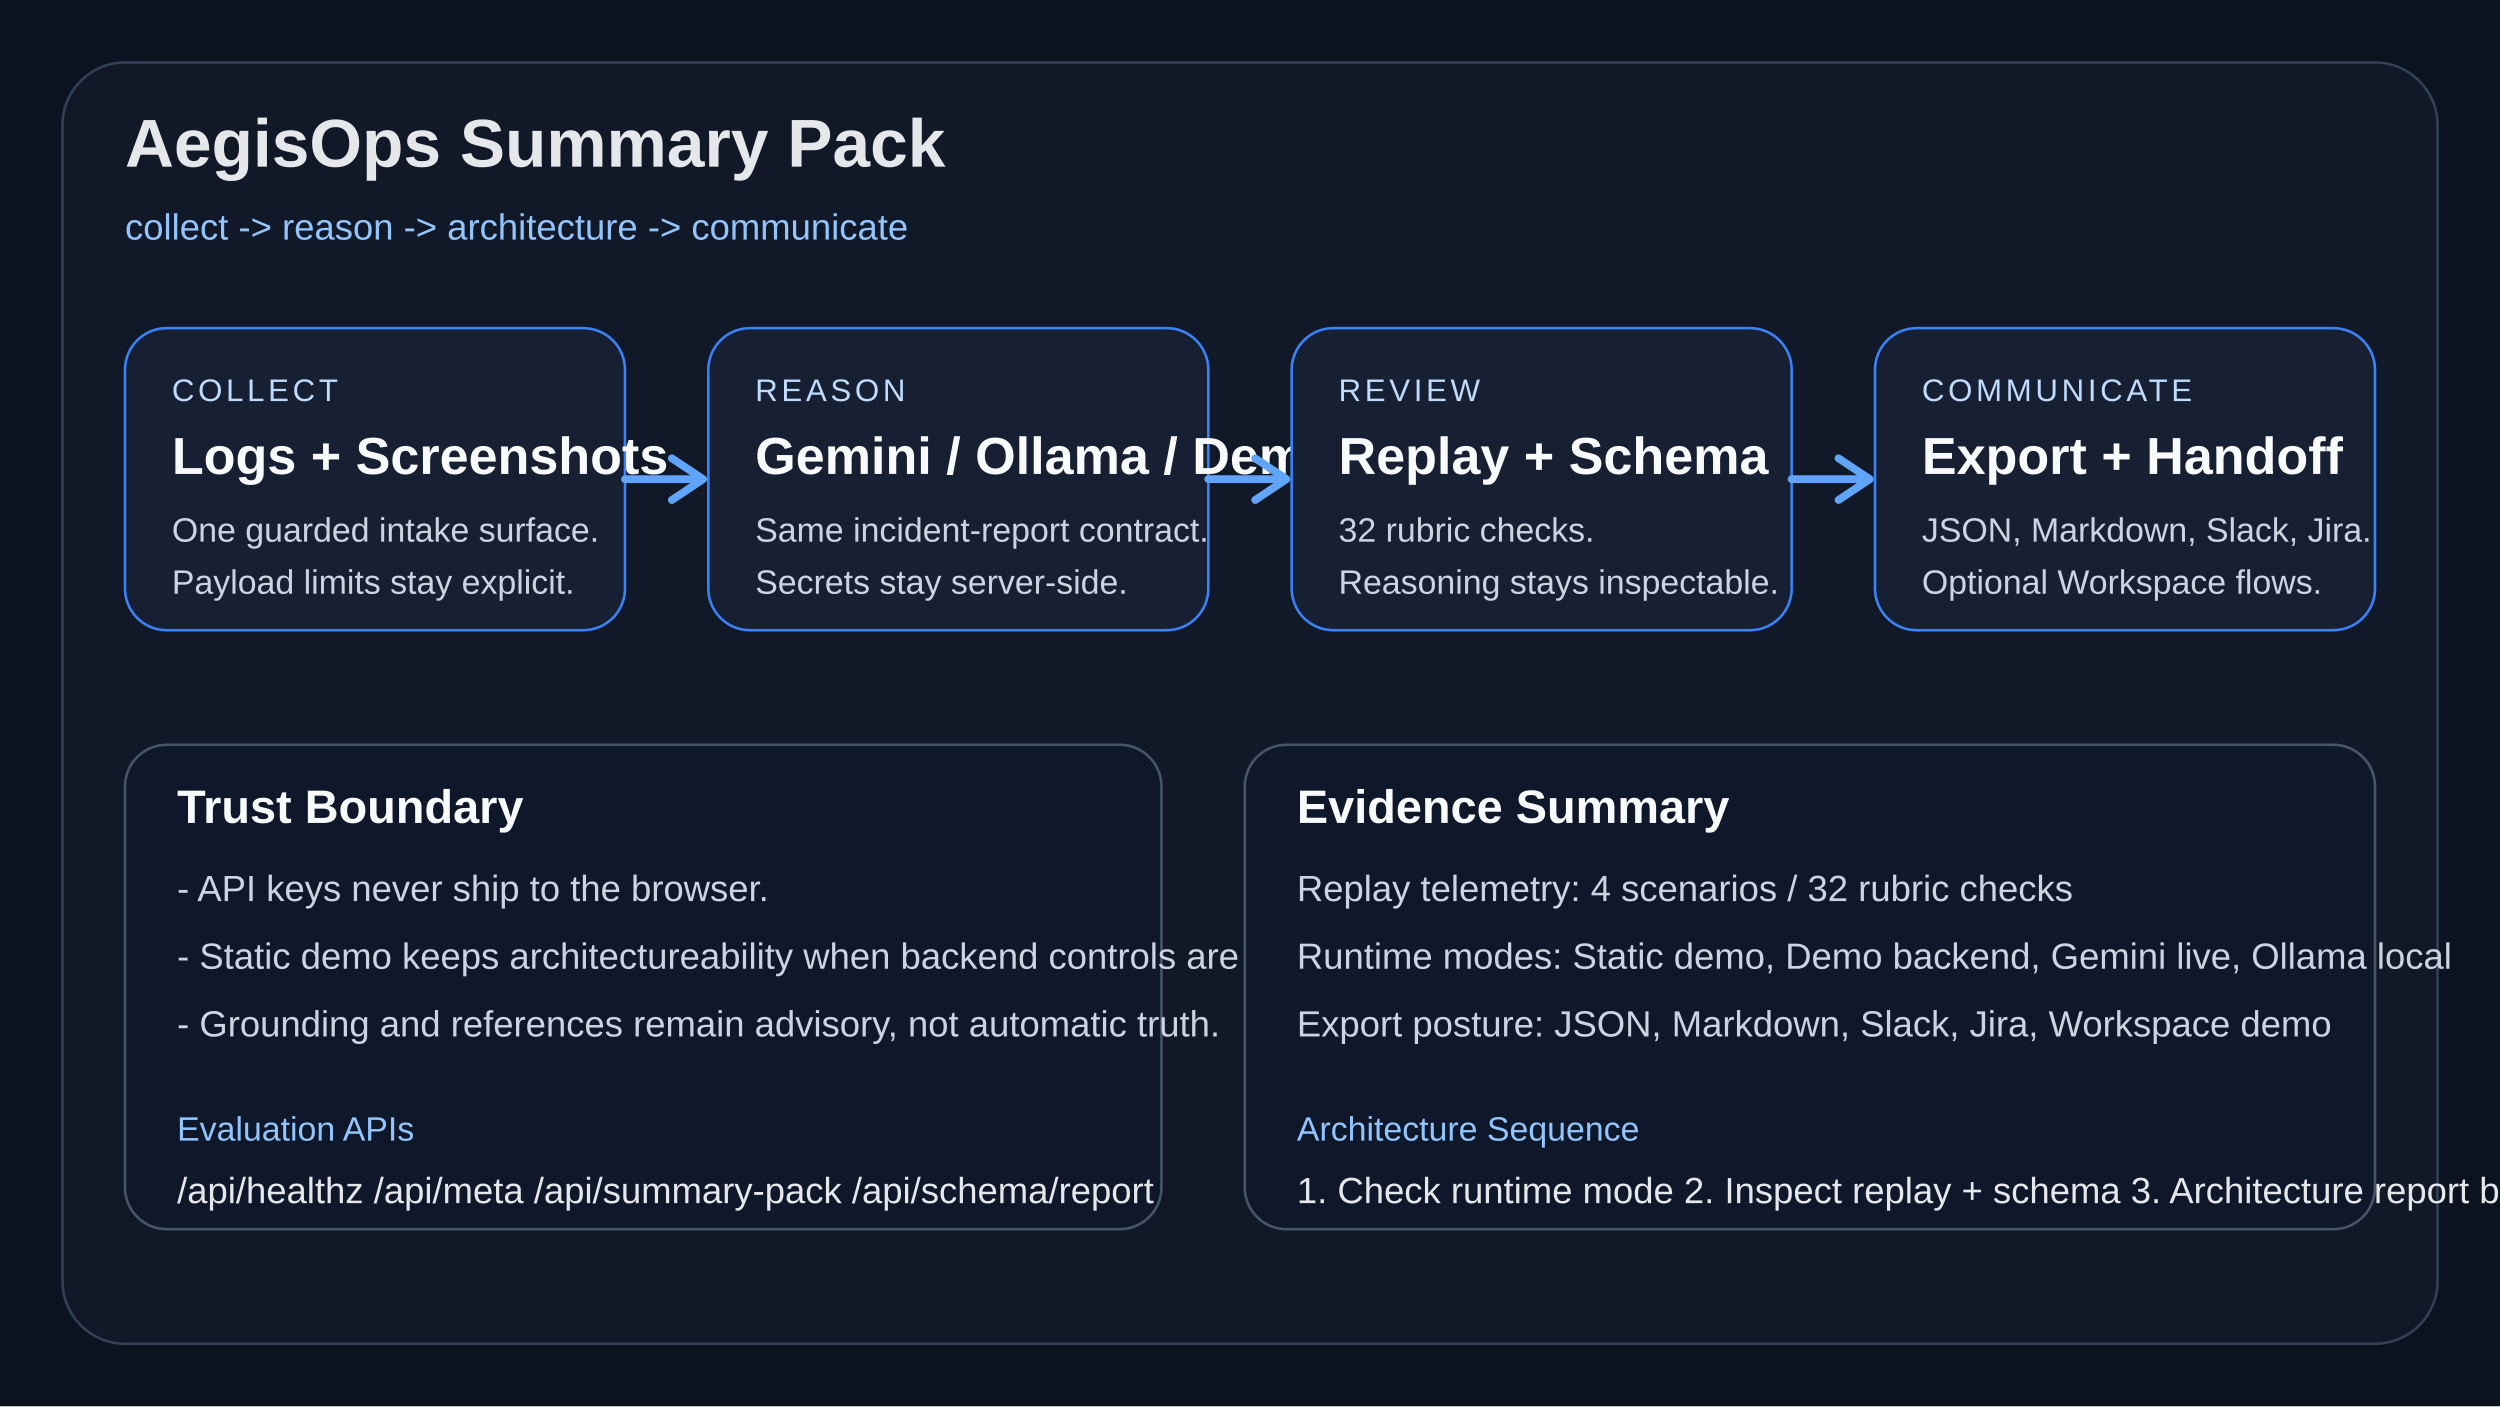
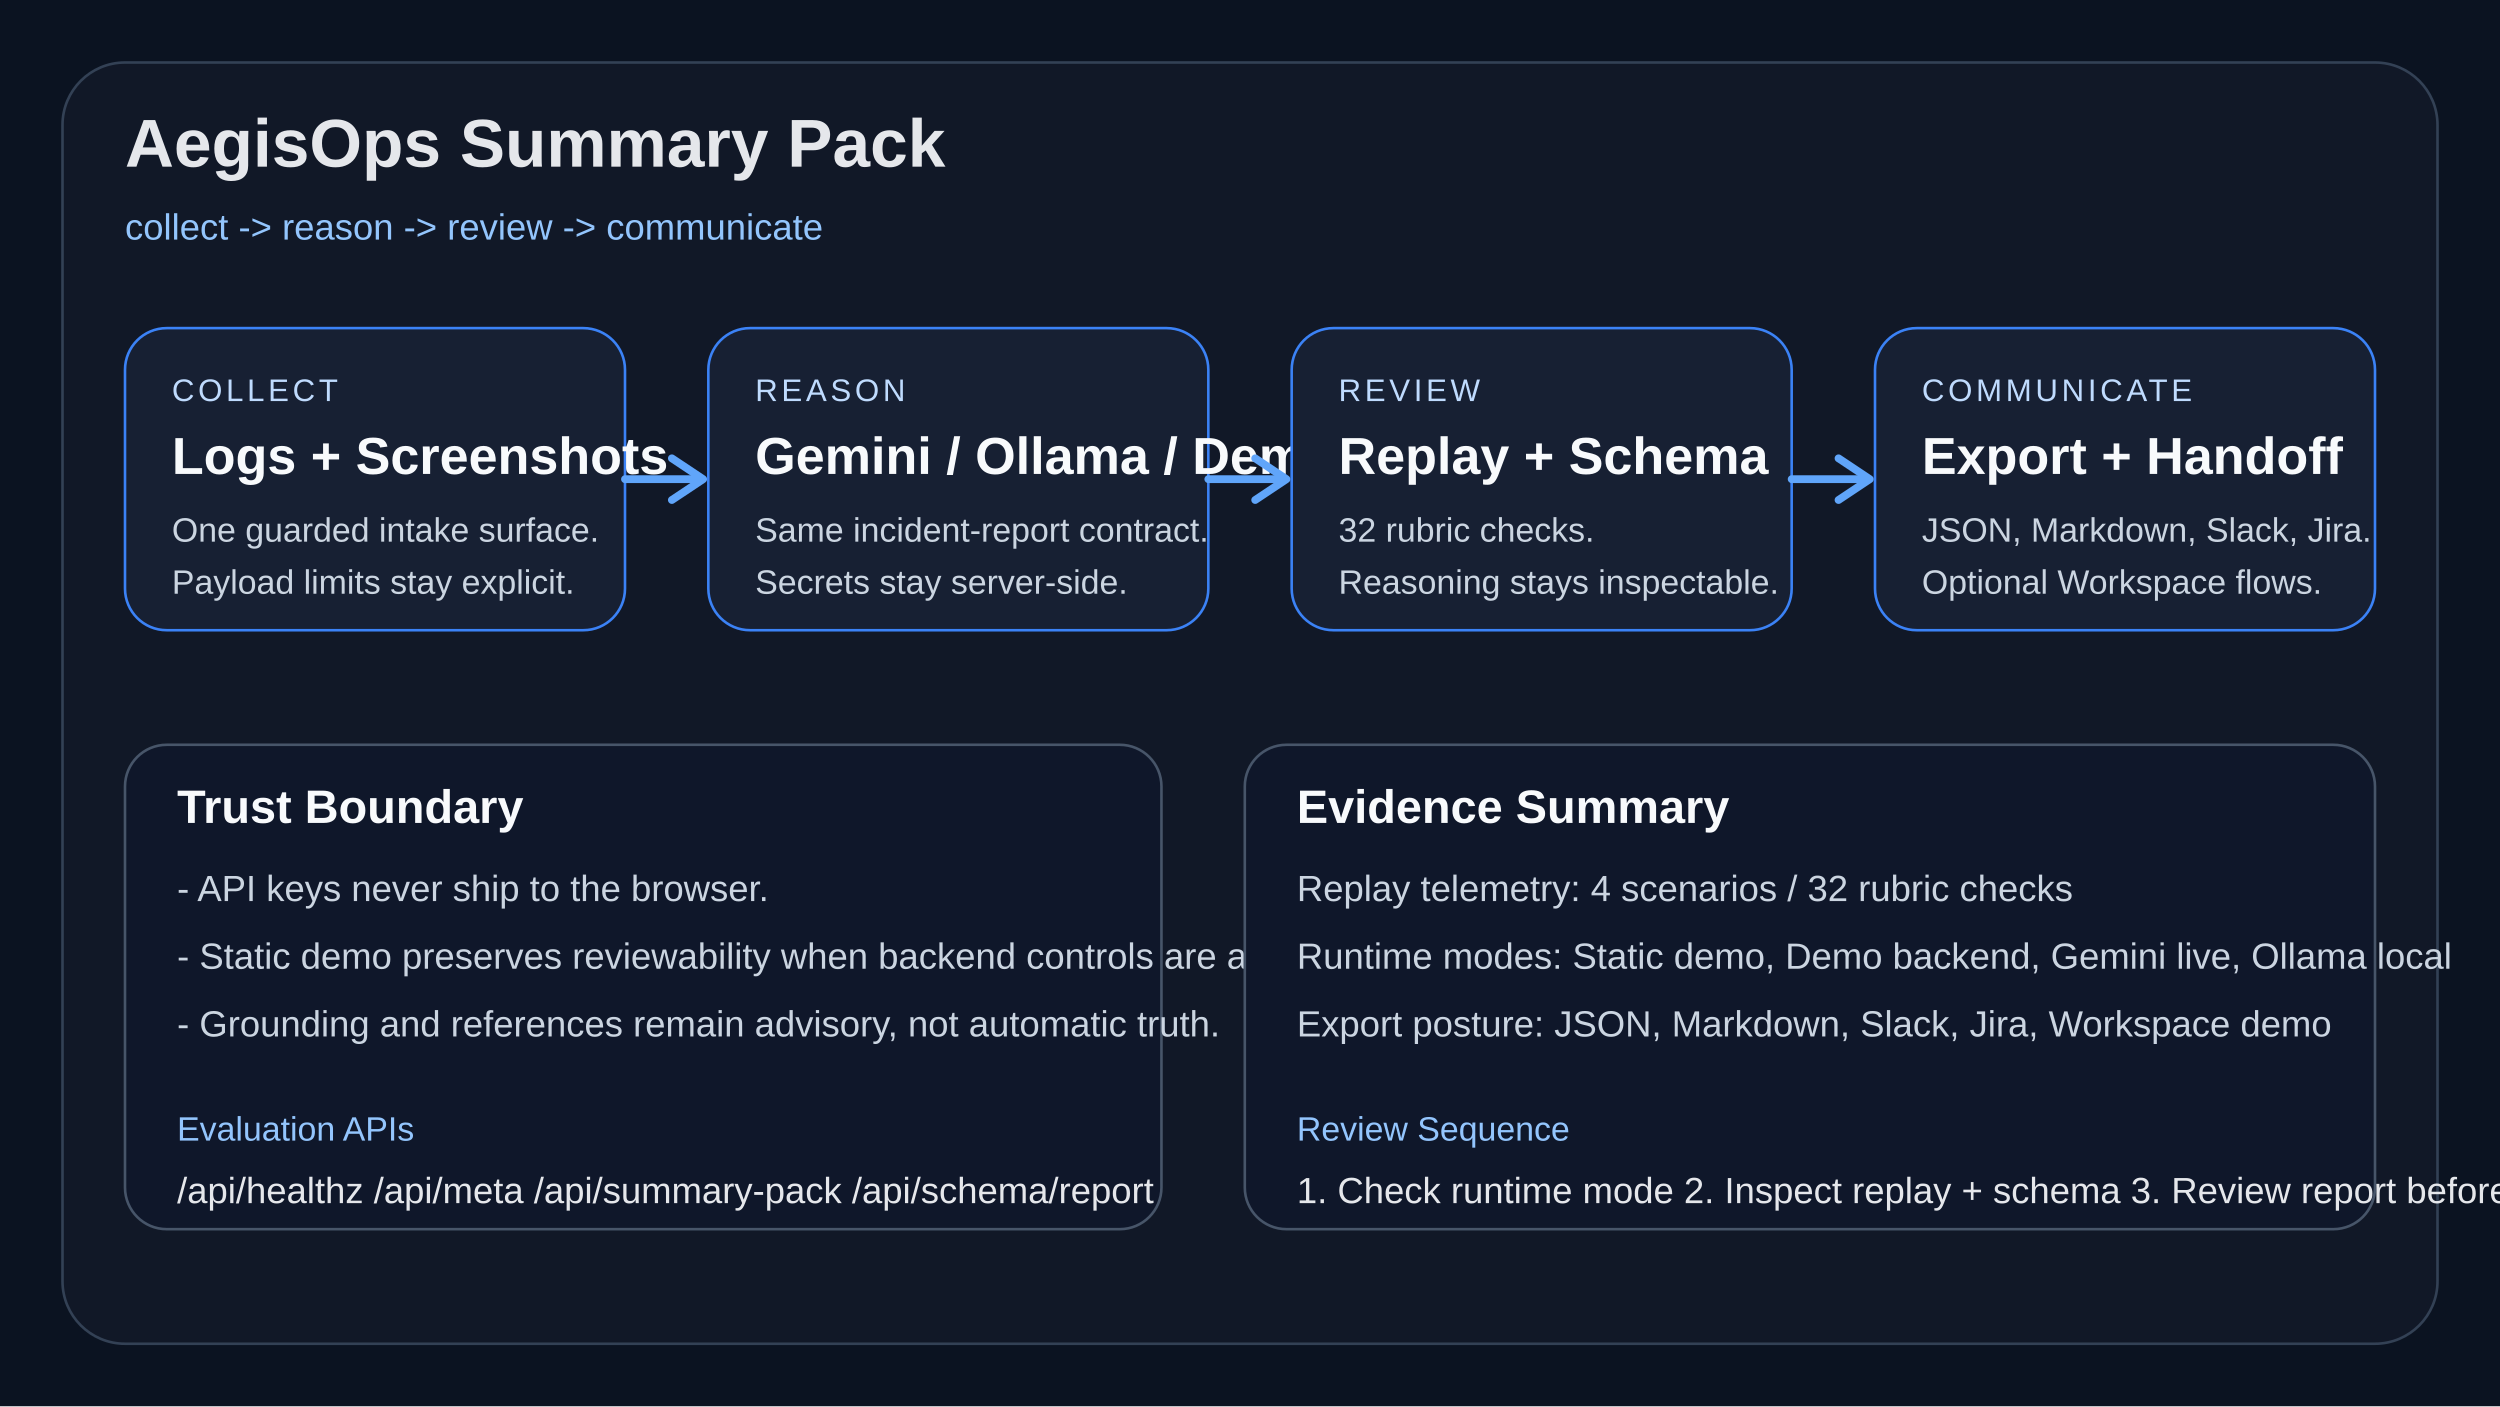
<svg xmlns="http://www.w3.org/2000/svg" width="960" height="540" viewBox="0 0 960 540" fill="none">
  <rect width="960" height="540" fill="#0B1321" />
  <rect x="24" y="24" width="912" height="492" rx="24" fill="#111827" stroke="#334155" />
  <text x="48" y="64" fill="#E5E7EB" font-family="Arial, sans-serif" font-size="26" font-weight="700">AegisOps Summary Pack</text>
-   <text x="48" y="92" fill="#93C5FD" font-family="Arial, sans-serif" font-size="14">collect -&gt; reason -&gt; architecture -&gt; communicate</text>
+   <text x="48" y="92" fill="#93C5FD" font-family="Arial, sans-serif" font-size="14">collect -&gt; reason -&gt; review -&gt; communicate</text>
  <rect x="48" y="126" width="192" height="116" rx="16" fill="#172033" stroke="#3B82F6" />
  <text x="66" y="154" fill="#BFDBFE" font-family="Arial, sans-serif" font-size="12" letter-spacing="1.4">COLLECT</text>
  <text x="66" y="182" fill="#F8FAFC" font-family="Arial, sans-serif" font-size="20" font-weight="700">Logs + Screenshots</text>
  <text x="66" y="208" fill="#CBD5E1" font-family="Arial, sans-serif" font-size="13">One guarded intake surface.</text>
  <text x="66" y="228" fill="#CBD5E1" font-family="Arial, sans-serif" font-size="13">Payload limits stay explicit.</text>
  <rect x="272" y="126" width="192" height="116" rx="16" fill="#172033" stroke="#3B82F6" />
  <text x="290" y="154" fill="#BFDBFE" font-family="Arial, sans-serif" font-size="12" letter-spacing="1.4">REASON</text>
  <text x="290" y="182" fill="#F8FAFC" font-family="Arial, sans-serif" font-size="20" font-weight="700">Gemini / Ollama / Demo</text>
  <text x="290" y="208" fill="#CBD5E1" font-family="Arial, sans-serif" font-size="13">Same incident-report contract.</text>
  <text x="290" y="228" fill="#CBD5E1" font-family="Arial, sans-serif" font-size="13">Secrets stay server-side.</text>
  <rect x="496" y="126" width="192" height="116" rx="16" fill="#172033" stroke="#3B82F6" />
  <text x="514" y="154" fill="#BFDBFE" font-family="Arial, sans-serif" font-size="12" letter-spacing="1.4">REVIEW</text>
  <text x="514" y="182" fill="#F8FAFC" font-family="Arial, sans-serif" font-size="20" font-weight="700">Replay + Schema</text>
  <text x="514" y="208" fill="#CBD5E1" font-family="Arial, sans-serif" font-size="13">32 rubric checks.</text>
  <text x="514" y="228" fill="#CBD5E1" font-family="Arial, sans-serif" font-size="13">Reasoning stays inspectable.</text>
  <rect x="720" y="126" width="192" height="116" rx="16" fill="#172033" stroke="#3B82F6" />
  <text x="738" y="154" fill="#BFDBFE" font-family="Arial, sans-serif" font-size="12" letter-spacing="1.4">COMMUNICATE</text>
  <text x="738" y="182" fill="#F8FAFC" font-family="Arial, sans-serif" font-size="20" font-weight="700">Export + Handoff</text>
  <text x="738" y="208" fill="#CBD5E1" font-family="Arial, sans-serif" font-size="13">JSON, Markdown, Slack, Jira.</text>
  <text x="738" y="228" fill="#CBD5E1" font-family="Arial, sans-serif" font-size="13">Optional Workspace flows.</text>
  <path d="M240 184H268" stroke="#60A5FA" stroke-width="3" stroke-linecap="round" />
  <path d="M464 184H492" stroke="#60A5FA" stroke-width="3" stroke-linecap="round" />
  <path d="M688 184H716" stroke="#60A5FA" stroke-width="3" stroke-linecap="round" />
  <path d="M258 176L270 184L258 192" stroke="#60A5FA" stroke-width="3" stroke-linecap="round" stroke-linejoin="round" />
  <path d="M482 176L494 184L482 192" stroke="#60A5FA" stroke-width="3" stroke-linecap="round" stroke-linejoin="round" />
  <path d="M706 176L718 184L706 192" stroke="#60A5FA" stroke-width="3" stroke-linecap="round" stroke-linejoin="round" />
  <rect x="48" y="286" width="398" height="186" rx="16" fill="#0F172A" stroke="#475569" />
  <text x="68" y="316" fill="#F8FAFC" font-family="Arial, sans-serif" font-size="18" font-weight="700">Trust Boundary</text>
  <text x="68" y="346" fill="#CBD5E1" font-family="Arial, sans-serif" font-size="14">- API keys never ship to the browser.</text>
-   <text x="68" y="372" fill="#CBD5E1" font-family="Arial, sans-serif" font-size="14">- Static demo keeps architectureability when backend controls are absent.</text>
+   <text x="68" y="372" fill="#CBD5E1" font-family="Arial, sans-serif" font-size="14">- Static demo preserves reviewability when backend controls are absent.</text>
  <text x="68" y="398" fill="#CBD5E1" font-family="Arial, sans-serif" font-size="14">- Grounding and references remain advisory, not automatic truth.</text>
  <text x="68" y="438" fill="#93C5FD" font-family="Arial, sans-serif" font-size="13">Evaluation APIs</text>
  <text x="68" y="462" fill="#E5E7EB" font-family="Arial, sans-serif" font-size="14">/api/healthz   /api/meta   /api/summary-pack   /api/schema/report</text>
  <rect x="478" y="286" width="434" height="186" rx="16" fill="#0F172A" stroke="#475569" />
  <text x="498" y="316" fill="#F8FAFC" font-family="Arial, sans-serif" font-size="18" font-weight="700">Evidence Summary</text>
  <text x="498" y="346" fill="#CBD5E1" font-family="Arial, sans-serif" font-size="14">Replay telemetry: 4 scenarios / 32 rubric checks</text>
  <text x="498" y="372" fill="#CBD5E1" font-family="Arial, sans-serif" font-size="14">Runtime modes: Static demo, Demo backend, Gemini live, Ollama local</text>
  <text x="498" y="398" fill="#CBD5E1" font-family="Arial, sans-serif" font-size="14">Export posture: JSON, Markdown, Slack, Jira, Workspace demo</text>
-   <text x="498" y="438" fill="#93C5FD" font-family="Arial, sans-serif" font-size="13">Architecture Sequence</text>
-   <text x="498" y="462" fill="#E5E7EB" font-family="Arial, sans-serif" font-size="14">1. Check runtime mode  2. Inspect replay + schema  3. Architecture report before handoff</text>
+   <text x="498" y="438" fill="#93C5FD" font-family="Arial, sans-serif" font-size="13">Review Sequence</text>
+   <text x="498" y="462" fill="#E5E7EB" font-family="Arial, sans-serif" font-size="14">1. Check runtime mode  2. Inspect replay + schema  3. Review report before handoff</text>
</svg>
